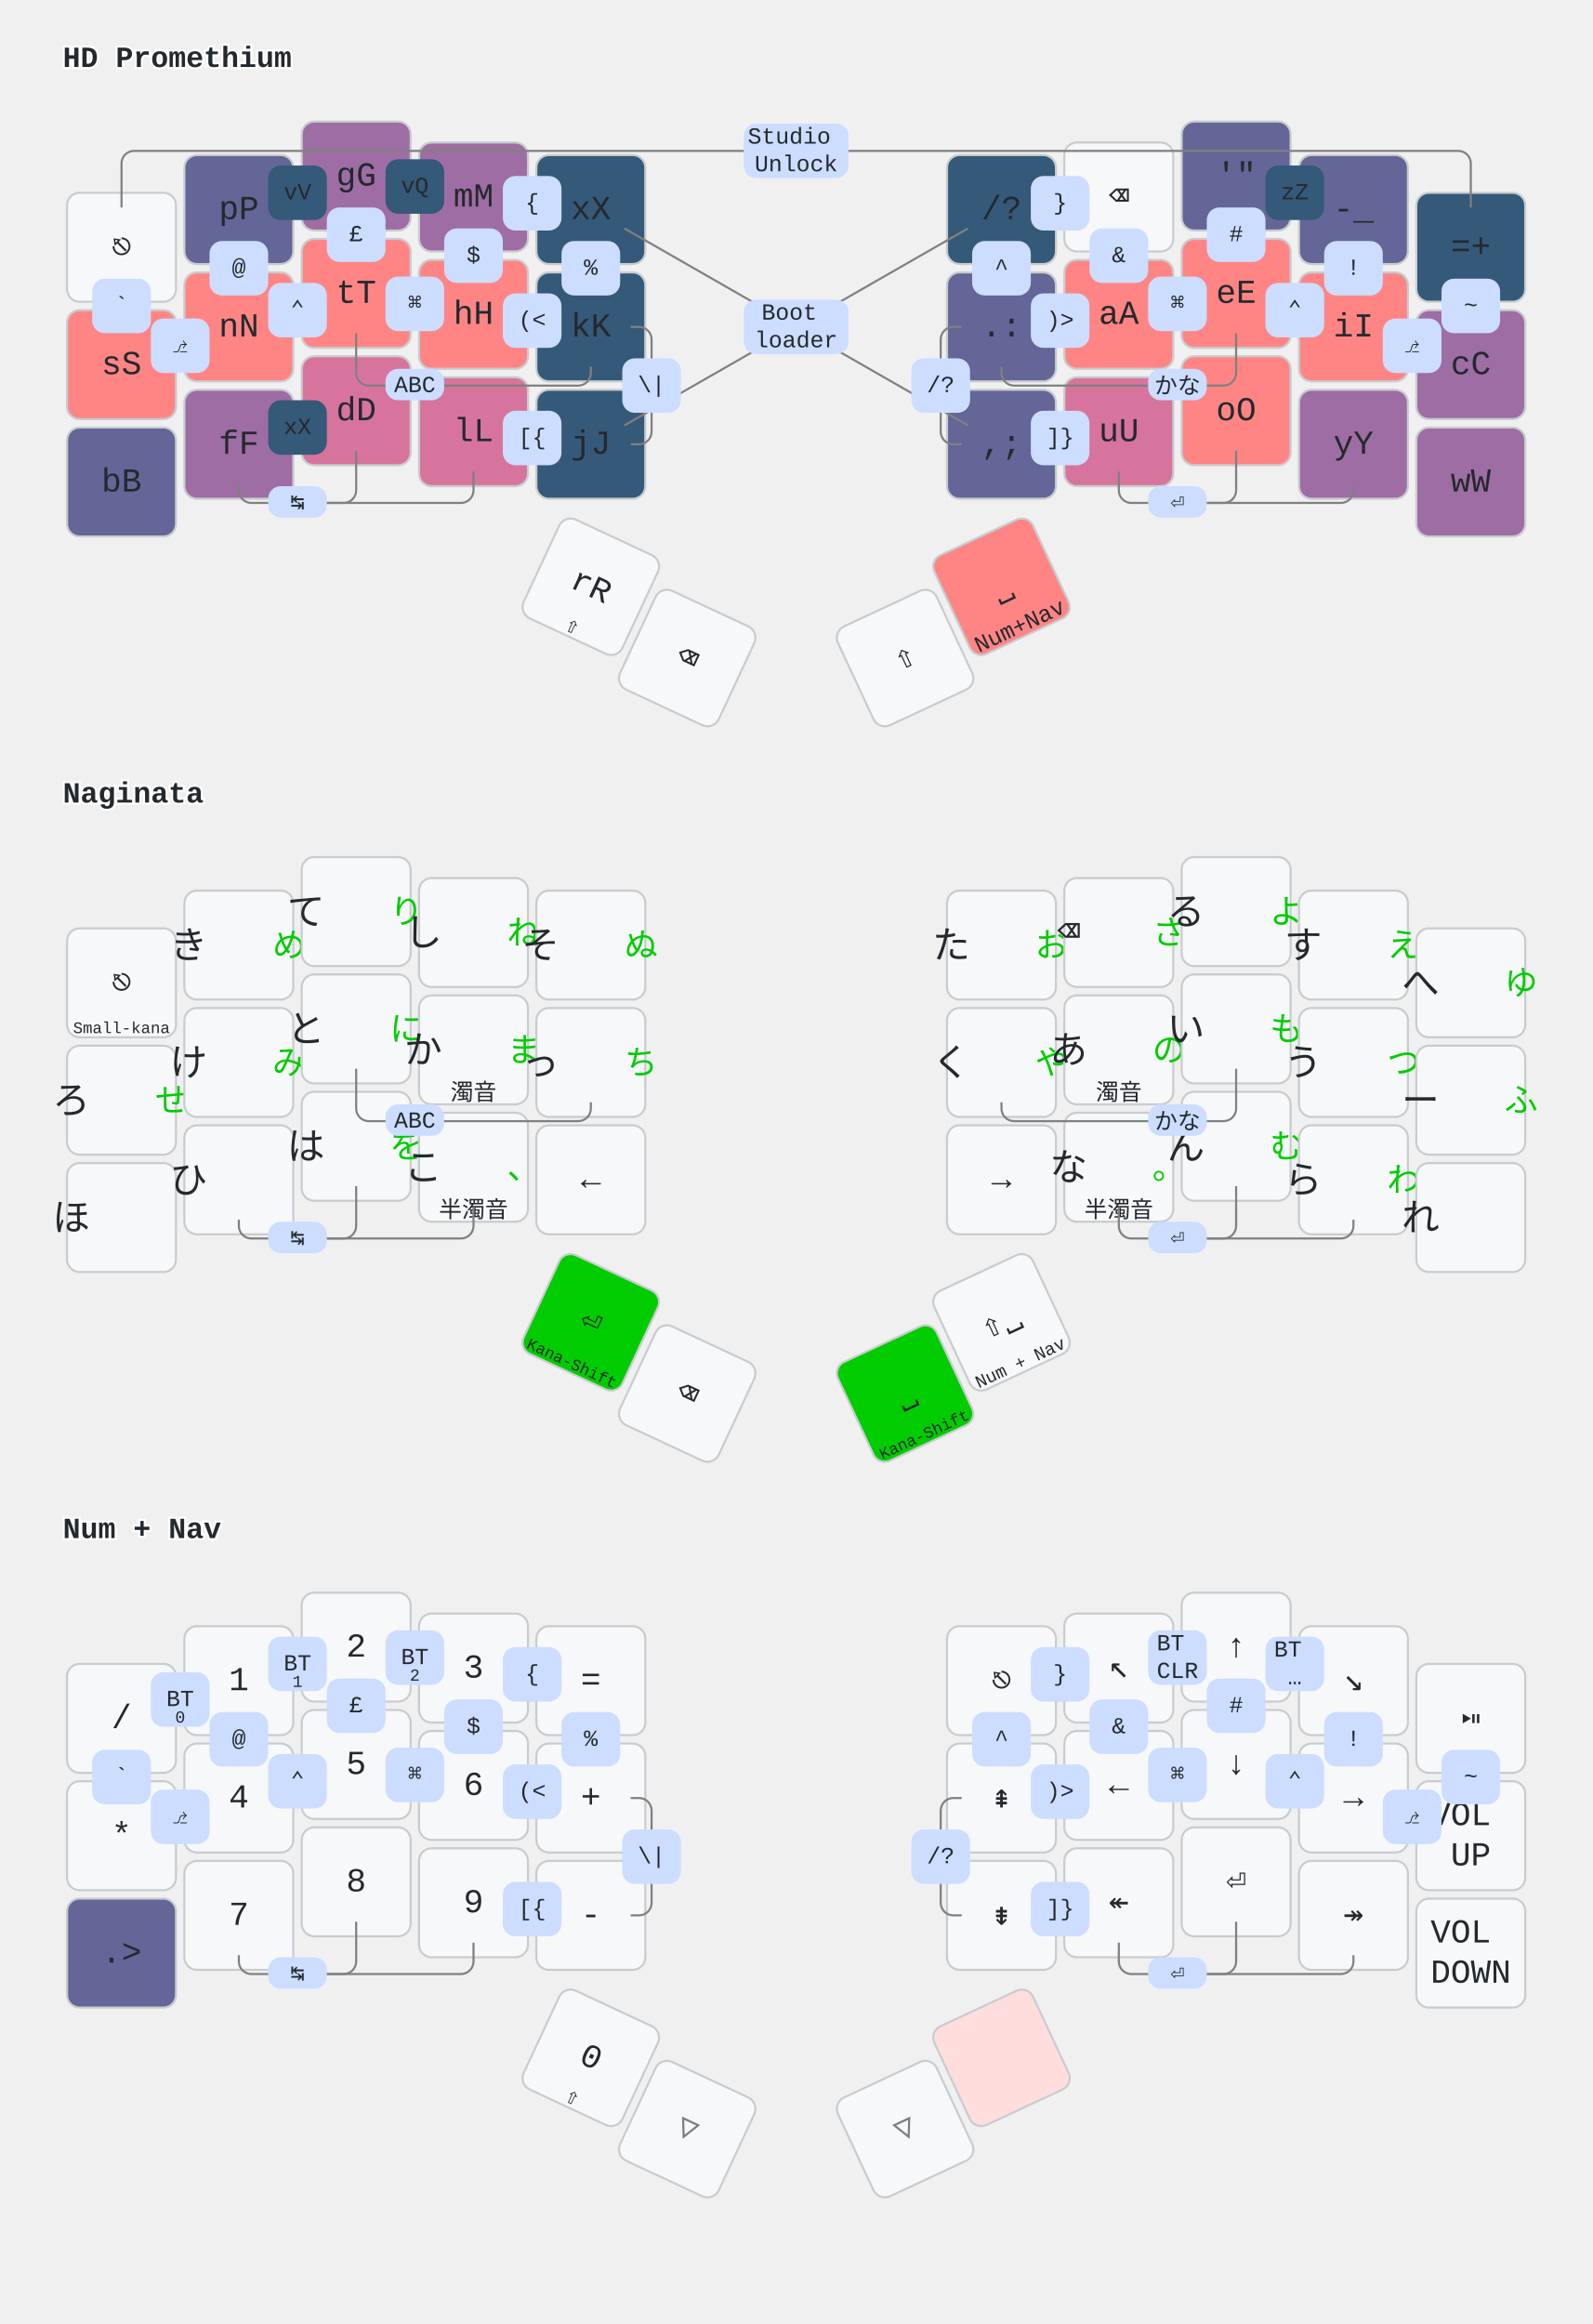
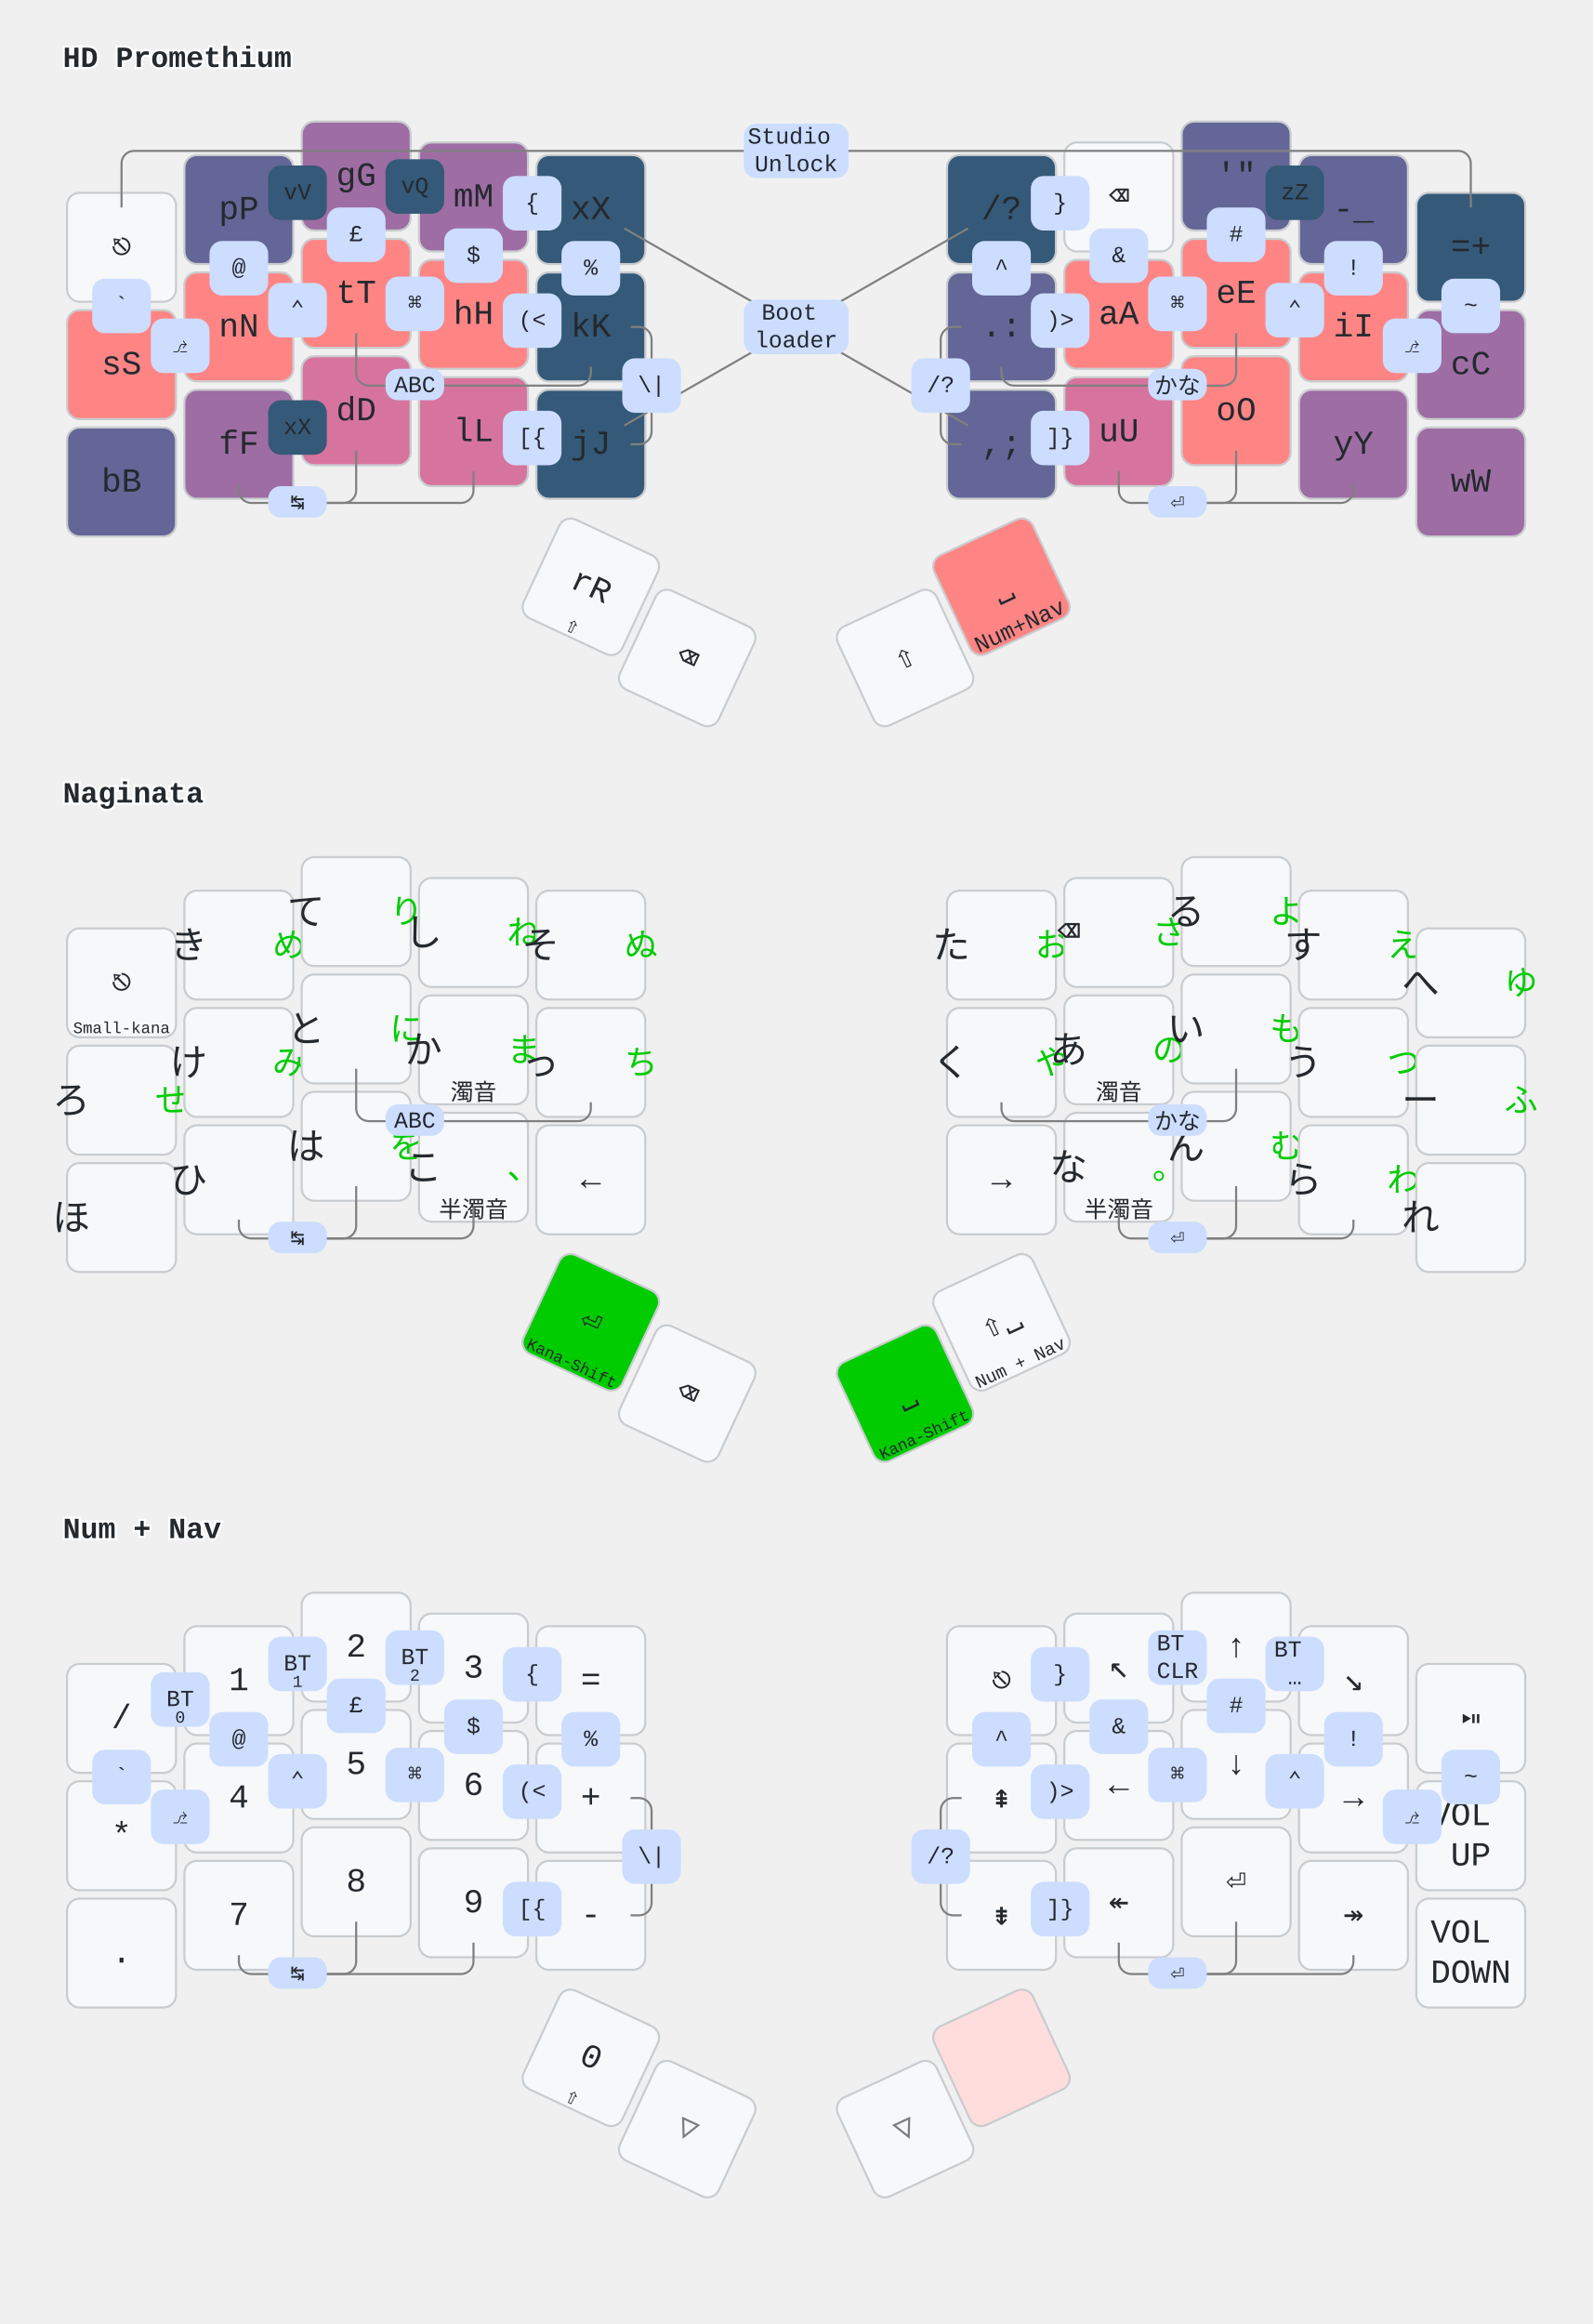
<svg xmlns="http://www.w3.org/2000/svg" width="760" height="1109" viewBox="0 0 760 1109" class="keymap">
  <style>/* inherit to force styles through use tags*/
svg path {
    fill: inherit;
}
/* font and background color specifications */
svg.keymap {
    font-family: SFMono-Regular,Consolas,Liberation Mono,Menlo,monospace;
    font-size: 14px;
    font-kerning: normal;
    text-rendering: optimizeLegibility;
    fill: #24292e;
}

/* default key styling */
rect.key {
    fill: #f6f8fa;
    stroke: #c9cccf;
    stroke-width: 1;
}

/* color accent for combo boxes */
rect.combo {
    fill: #cdf;
}

/* color accent for held keys */
rect.held, rect.combo.held {
    fill: #fdd;
}

/* color accent for ghost (optional) keys */
rect.ghost, rect.combo.ghost {
    stroke-dasharray: 4, 4;
    stroke-width: 2;
}

text {
    text-anchor: middle;
    dominant-baseline: middle;
}

/* styling for layer labels */
text.label {
    font-weight: bold;
    text-anchor: start;
    stroke: white;
    stroke-width: 2;
    paint-order: stroke;
}

text.tap {
    font-size: 16px;
}

/* styling for combo tap, and key hold/shifted label text */
text.combo, text.hold, text.shifted {
    font-size: 11px;
}

text.hold {
    text-anchor: middle;
    dominant-baseline: auto;
}

text.shifted {
    text-anchor: middle;
    dominant-baseline: hanging;
}

/* styling for hold/shifted label text in combo box */
text.combo.hold, text.combo.shifted {
    font-size: 8px;
}

/* lighter symbol for transparent keys */
text.trans {
    fill: #7b7e81;
}

/* styling for combo dendrons */
path.combo {
    stroke-width: 1;
    stroke: gray;
    fill: none;
}

/* Start Tabler Icons Cleanup */
/* cannot use height/width with glyphs */
.icon-tabler &gt; path {
    fill: inherit;
    stroke: inherit;
}
/* hide tabler's default box */
.icon-tabler &gt; path[stroke="none"][fill="none"] {
    visibility: collapse;
}

rect.low {
    fill: #355978;
}
rect.medium-low {
    fill: #636696;
}
rect.medium {
    fill: #9E6DA4;
}
rect.medium-high {
    fill: #D7749D;
}
rect.high {
    fill: #FF8585;
}

/* green styling for Naginata kana-shift */
rect.kshift {
    fill: #00CC00;
}
text.left {
    font-size: 18px;
    translate: 16px 7px;
}
text.right {
    fill: #00CC00;
    font-size: 16px;
    translate: -16px -10px;
}
</style>
  <g transform="translate(30, 0)" class="layer-HD Promethium">
    <text x="0" y="28" class="label" id="HD-Promethium">HD Promethium</text>
    <g transform="translate(0, 56)">
      <g transform="translate(28, 62)" class="key keypos-0">
        <rect rx="6" ry="6" x="-26" y="-26" width="52" height="52" class="key" />
        <text x="0" y="0" class="key tap">⎋</text>
      </g>
      <g transform="translate(84, 44)" class="key medium-low keypos-1">
        <rect rx="6" ry="6" x="-26" y="-26" width="52" height="52" class="key medium-low" />
        <text x="0" y="0" class="key medium-low tap">pP</text>
      </g>
      <g transform="translate(140, 28)" class="key medium keypos-2">
        <rect rx="6" ry="6" x="-26" y="-26" width="52" height="52" class="key medium" />
        <text x="0" y="0" class="key medium tap">gG</text>
      </g>
      <g transform="translate(196, 38)" class="key medium keypos-3">
        <rect rx="6" ry="6" x="-26" y="-26" width="52" height="52" class="key medium" />
        <text x="0" y="0" class="key medium tap">mM</text>
      </g>
      <g transform="translate(252, 44)" class="key low keypos-4">
        <rect rx="6" ry="6" x="-26" y="-26" width="52" height="52" class="key low" />
        <text x="0" y="0" class="key low tap">xX</text>
      </g>
      <g transform="translate(448, 44)" class="key low keypos-5">
        <rect rx="6" ry="6" x="-26" y="-26" width="52" height="52" class="key low" />
        <text x="0" y="0" class="key low tap">/?</text>
      </g>
      <g transform="translate(504, 38)" class="key keypos-6">
        <rect rx="6" ry="6" x="-26" y="-26" width="52" height="52" class="key" />
        <text x="0" y="0" class="key tap">⌫</text>
      </g>
      <g transform="translate(560, 28)" class="key medium-low keypos-7">
        <rect rx="6" ry="6" x="-26" y="-26" width="52" height="52" class="key medium-low" />
        <text x="0" y="0" class="key medium-low tap">'"</text>
      </g>
      <g transform="translate(616, 44)" class="key medium-low keypos-8">
        <rect rx="6" ry="6" x="-26" y="-26" width="52" height="52" class="key medium-low" />
        <text x="0" y="0" class="key medium-low tap">-_</text>
      </g>
      <g transform="translate(672, 62)" class="key low keypos-9">
        <rect rx="6" ry="6" x="-26" y="-26" width="52" height="52" class="key low" />
        <text x="0" y="0" class="key low tap">=+</text>
      </g>
      <g transform="translate(28, 118)" class="key high keypos-10">
        <rect rx="6" ry="6" x="-26" y="-26" width="52" height="52" class="key high" />
        <text x="0" y="0" class="key high tap">sS</text>
      </g>
      <g transform="translate(84, 100)" class="key high keypos-11">
        <rect rx="6" ry="6" x="-26" y="-26" width="52" height="52" class="key high" />
        <text x="0" y="0" class="key high tap">nN</text>
      </g>
      <g transform="translate(140, 84)" class="key high keypos-12">
        <rect rx="6" ry="6" x="-26" y="-26" width="52" height="52" class="key high" />
        <text x="0" y="0" class="key high tap">tT</text>
      </g>
      <g transform="translate(196, 94)" class="key high keypos-13">
        <rect rx="6" ry="6" x="-26" y="-26" width="52" height="52" class="key high" />
        <text x="0" y="0" class="key high tap">hH</text>
      </g>
      <g transform="translate(252, 100)" class="key low keypos-14">
        <rect rx="6" ry="6" x="-26" y="-26" width="52" height="52" class="key low" />
        <text x="0" y="0" class="key low tap">kK</text>
      </g>
      <g transform="translate(448, 100)" class="key medium-low keypos-15">
        <rect rx="6" ry="6" x="-26" y="-26" width="52" height="52" class="key medium-low" />
        <text x="0" y="0" class="key medium-low tap">.:</text>
      </g>
      <g transform="translate(504, 94)" class="key high keypos-16">
        <rect rx="6" ry="6" x="-26" y="-26" width="52" height="52" class="key high" />
        <text x="0" y="0" class="key high tap">aA</text>
      </g>
      <g transform="translate(560, 84)" class="key high keypos-17">
        <rect rx="6" ry="6" x="-26" y="-26" width="52" height="52" class="key high" />
        <text x="0" y="0" class="key high tap">eE</text>
      </g>
      <g transform="translate(616, 100)" class="key high keypos-18">
        <rect rx="6" ry="6" x="-26" y="-26" width="52" height="52" class="key high" />
        <text x="0" y="0" class="key high tap">iI</text>
      </g>
      <g transform="translate(672, 118)" class="key medium keypos-19">
        <rect rx="6" ry="6" x="-26" y="-26" width="52" height="52" class="key medium" />
        <text x="0" y="0" class="key medium tap">cC</text>
      </g>
      <g transform="translate(28, 174)" class="key medium-low keypos-20">
        <rect rx="6" ry="6" x="-26" y="-26" width="52" height="52" class="key medium-low" />
        <text x="0" y="0" class="key medium-low tap">bB</text>
      </g>
      <g transform="translate(84, 156)" class="key medium keypos-21">
        <rect rx="6" ry="6" x="-26" y="-26" width="52" height="52" class="key medium" />
        <text x="0" y="0" class="key medium tap">fF</text>
      </g>
      <g transform="translate(140, 140)" class="key medium-high keypos-22">
        <rect rx="6" ry="6" x="-26" y="-26" width="52" height="52" class="key medium-high" />
        <text x="0" y="0" class="key medium-high tap">dD</text>
      </g>
      <g transform="translate(196, 150)" class="key medium-high keypos-23">
        <rect rx="6" ry="6" x="-26" y="-26" width="52" height="52" class="key medium-high" />
        <text x="0" y="0" class="key medium-high tap">lL</text>
      </g>
      <g transform="translate(252, 156)" class="key low keypos-24">
        <rect rx="6" ry="6" x="-26" y="-26" width="52" height="52" class="key low" />
        <text x="0" y="0" class="key low tap">jJ</text>
      </g>
      <g transform="translate(448, 156)" class="key medium-low keypos-25">
        <rect rx="6" ry="6" x="-26" y="-26" width="52" height="52" class="key medium-low" />
        <text x="0" y="0" class="key medium-low tap">,;</text>
      </g>
      <g transform="translate(504, 150)" class="key medium-high keypos-26">
        <rect rx="6" ry="6" x="-26" y="-26" width="52" height="52" class="key medium-high" />
        <text x="0" y="0" class="key medium-high tap">uU</text>
      </g>
      <g transform="translate(560, 140)" class="key high keypos-27">
        <rect rx="6" ry="6" x="-26" y="-26" width="52" height="52" class="key high" />
        <text x="0" y="0" class="key high tap">oO</text>
      </g>
      <g transform="translate(616, 156)" class="key medium keypos-28">
        <rect rx="6" ry="6" x="-26" y="-26" width="52" height="52" class="key medium" />
        <text x="0" y="0" class="key medium tap">yY</text>
      </g>
      <g transform="translate(672, 174)" class="key medium keypos-29">
        <rect rx="6" ry="6" x="-26" y="-26" width="52" height="52" class="key medium" />
        <text x="0" y="0" class="key medium tap">wW</text>
      </g>
      <g transform="translate(252, 224) rotate(25.0)" class="key keypos-30">
        <rect rx="6" ry="6" x="-26" y="-26" width="52" height="52" class="key" />
        <text x="0" y="0" class="key tap">rR</text>
        <text x="0" y="24" class="key hold">⇧</text>
      </g>
      <g transform="translate(298, 258) rotate(25.0)" class="key keypos-31">
        <rect rx="6" ry="6" x="-26" y="-26" width="52" height="52" class="key" />
        <text x="0" y="0" class="key tap">⌫</text>
      </g>
      <g transform="translate(402, 258) rotate(-25.0)" class="key keypos-32">
        <rect rx="6" ry="6" x="-26" y="-26" width="52" height="52" class="key" />
        <text x="0" y="0" class="key tap">⇧</text>
      </g>
      <g transform="translate(448, 224) rotate(-25.0)" class="key high keypos-33">
        <rect rx="6" ry="6" x="-26" y="-26" width="52" height="52" class="key high" />
        <text x="0" y="0" class="key high tap">⎵</text>
        <text x="0" y="24" class="key high hold">Num+Nav</text>
      </g>
      <g class="combo combopos-0">
        <path d="M350,16 h-316 a6.0,6.0 0 0 0 -6.0,6.0 v21" class="combo" />
        <path d="M350,16 h316 a6.0,6.0 0 0 1 6.0,6.0 v21" class="combo" />
        <rect rx="6" ry="6" x="325" y="3" width="50" height="26" class="combo" />
        <text x="350" y="16" class="combo tap">
          <tspan x="350" dy="-0.6em">Studio</tspan>
          <tspan x="350" dy="1.2em">Unlock</tspan>
        </text>
      </g>
      <g class="combo combopos-1">
        <path d="M350,100 l-82,-47" class="combo" />
        <path d="M350,100 l82,-47" class="combo" />
        <path d="M350,100 l-82,47" class="combo" />
        <path d="M350,100 l82,47" class="combo" />
        <rect rx="6" ry="6" x="325" y="87" width="50" height="26" class="combo" />
        <text x="350" y="100" class="combo tap">
          <tspan x="350" dy="-0.6em">Boot</tspan>
          <tspan x="350" dy="1.2em">loader</tspan>
        </text>
      </g>
      <g class="combo combopos-2">
        <path d="M532,128 h-78 a6.0,6.0 0 0 1 -6.0,-6.0 v-3" class="combo" />
        <path d="M532,128 h22 a6.0,6.0 0 0 0 6.0,-6.0 v-19" class="combo" />
        <rect rx="6" ry="6" x="518" y="120" width="28" height="15" class="combo" />
        <text x="532" y="128" class="combo tap">かな</text>
      </g>
      <g class="combo combopos-3">
        <path d="M168,128 h78 a6.0,6.0 0 0 0 6.0,-6.0 v-3" class="combo" />
        <path d="M168,128 h-22 a6.0,6.0 0 0 1 -6.0,-6.0 v-19" class="combo" />
        <rect rx="6" ry="6" x="154" y="120" width="28" height="15" class="combo" />
        <text x="168" y="128" class="combo tap">ABC</text>
      </g>
      <g class="combo combopos-4">
        <path d="M112,184 h78 a6.0,6.0 0 0 0 6.0,-6.0 v-9" class="combo" />
        <path d="M112,184 h22 a6.0,6.0 0 0 0 6.0,-6.0 v-19" class="combo" />
        <path d="M112,184 h-22 a6.0,6.0 0 0 1 -6.0,-6.0 v-3" class="combo" />
        <rect rx="6" ry="6" x="98" y="176" width="28" height="15" class="combo" />
        <text x="112" y="184" class="combo tap">↹</text>
      </g>
      <g class="combo combopos-5">
        <path d="M532,184 h-22 a6.0,6.0 0 0 1 -6.0,-6.0 v-9" class="combo" />
        <path d="M532,184 h22 a6.0,6.0 0 0 0 6.0,-6.0 v-19" class="combo" />
        <path d="M532,184 h78 a6.0,6.0 0 0 0 6.0,-6.0 v-3" class="combo" />
        <rect rx="6" ry="6" x="518" y="176" width="28" height="15" class="combo" />
        <text x="532" y="184" class="combo tap">⏎</text>
      </g>
      <g class="combo combopos-6">
        <rect rx="6" ry="6" x="42" y="96" width="28" height="26" class="combo" />
        <text x="56" y="109" class="combo tap">⎇</text>
      </g>
      <g class="combo combopos-7">
        <rect rx="6" ry="6" x="98" y="79" width="28" height="26" class="combo" />
        <text x="112" y="92" class="combo tap">⌃</text>
      </g>
      <g class="combo combopos-8">
        <rect rx="6" ry="6" x="154" y="76" width="28" height="26" class="combo" />
        <text x="168" y="89" class="combo tap">⌘</text>
      </g>
      <g class="combo combopos-9">
        <rect rx="6" ry="6" x="630" y="96" width="28" height="26" class="combo" />
        <text x="644" y="109" class="combo tap">⎇</text>
      </g>
      <g class="combo combopos-10">
        <rect rx="6" ry="6" x="574" y="79" width="28" height="26" class="combo" />
        <text x="588" y="92" class="combo tap">⌃</text>
      </g>
      <g class="combo combopos-11">
        <rect rx="6" ry="6" x="518" y="76" width="28" height="26" class="combo" />
        <text x="532" y="89" class="combo tap">⌘</text>
      </g>
      <g class="combo low combopos-12">
        <rect rx="6" ry="6" x="154" y="20" width="28" height="26" class="combo low" />
        <text x="168" y="33" class="combo low tap">vQ</text>
      </g>
      <g class="combo low combopos-13">
        <rect rx="6" ry="6" x="574" y="23" width="28" height="26" class="combo low" />
        <text x="588" y="36" class="combo low tap">zZ</text>
      </g>
      <g class="combo low combopos-14">
        <rect rx="6" ry="6" x="98" y="23" width="28" height="26" class="combo low" />
        <text x="112" y="36" class="combo low tap">vV</text>
      </g>
      <g class="combo low combopos-15">
        <rect rx="6" ry="6" x="98" y="135" width="28" height="26" class="combo low" />
        <text x="112" y="148" class="combo low tap">xX</text>
      </g>
      <g class="combo combopos-16">
        <rect rx="6" ry="6" x="14" y="77" width="28" height="26" class="combo" />
        <text x="28" y="90" class="combo tap">`</text>
      </g>
      <g class="combo combopos-17">
        <rect rx="6" ry="6" x="70" y="59" width="28" height="26" class="combo" />
        <text x="84" y="72" class="combo tap">@</text>
      </g>
      <g class="combo combopos-18">
        <rect rx="6" ry="6" x="126" y="43" width="28" height="26" class="combo" />
        <text x="140" y="56" class="combo tap">£</text>
      </g>
      <g class="combo combopos-19">
        <rect rx="6" ry="6" x="182" y="53" width="28" height="26" class="combo" />
        <text x="196" y="66" class="combo tap">$</text>
      </g>
      <g class="combo combopos-20">
        <rect rx="6" ry="6" x="238" y="59" width="28" height="26" class="combo" />
        <text x="252" y="72" class="combo tap">%</text>
      </g>
      <g class="combo combopos-21">
        <path d="M281,128 v-22 a6.0,6.0 0 0 0 -6.0,-6.0 h-4" class="combo" />
        <path d="M281,128 v22 a6.0,6.0 0 0 1 -6.0,6.0 h-4" class="combo" />
        <rect rx="6" ry="6" x="267" y="115" width="28" height="26" class="combo" />
        <text x="281" y="128" class="combo tap">\|</text>
      </g>
      <g class="combo combopos-22">
        <path d="M419,128 v-22 a6.0,6.0 0 0 1 6.0,-6.0 h4" class="combo" />
        <path d="M419,128 v22 a6.0,6.0 0 0 0 6.0,6.0 h4" class="combo" />
        <rect rx="6" ry="6" x="405" y="115" width="28" height="26" class="combo" />
        <text x="419" y="128" class="combo tap">/?</text>
      </g>
      <g class="combo combopos-23">
        <rect rx="6" ry="6" x="434" y="59" width="28" height="26" class="combo" />
        <text x="448" y="72" class="combo tap">^</text>
      </g>
      <g class="combo combopos-24">
        <rect rx="6" ry="6" x="490" y="53" width="28" height="26" class="combo" />
        <text x="504" y="66" class="combo tap">&amp;</text>
      </g>
      <g class="combo combopos-25">
        <rect rx="6" ry="6" x="546" y="43" width="28" height="26" class="combo" />
        <text x="560" y="56" class="combo tap">#</text>
      </g>
      <g class="combo combopos-26">
        <rect rx="6" ry="6" x="602" y="59" width="28" height="26" class="combo" />
        <text x="616" y="72" class="combo tap">!</text>
      </g>
      <g class="combo combopos-27">
        <rect rx="6" ry="6" x="658" y="77" width="28" height="26" class="combo" />
        <text x="672" y="90" class="combo tap">~</text>
      </g>
      <g class="combo combopos-28">
        <rect rx="6" ry="6" x="210" y="28" width="28" height="26" class="combo" />
        <text x="224" y="41" class="combo tap">{</text>
      </g>
      <g class="combo combopos-29">
        <rect rx="6" ry="6" x="462" y="28" width="28" height="26" class="combo" />
        <text x="476" y="41" class="combo tap">}</text>
      </g>
      <g class="combo combopos-30">
        <rect rx="6" ry="6" x="210" y="84" width="28" height="26" class="combo" />
        <text x="224" y="97" class="combo tap">(&lt;</text>
      </g>
      <g class="combo combopos-31">
        <rect rx="6" ry="6" x="462" y="84" width="28" height="26" class="combo" />
        <text x="476" y="97" class="combo tap">)&gt;</text>
      </g>
      <g class="combo combopos-32">
        <rect rx="6" ry="6" x="210" y="140" width="28" height="26" class="combo" />
        <text x="224" y="153" class="combo tap">[{</text>
      </g>
      <g class="combo combopos-33">
        <rect rx="6" ry="6" x="462" y="140" width="28" height="26" class="combo" />
        <text x="476" y="153" class="combo tap">]}</text>
      </g>
    </g>
  </g>
  <g transform="translate(30, 351)" class="layer-Naginata">
    <text x="0" y="28" class="label" id="Naginata">Naginata</text>
    <g transform="translate(0, 56)">
      <g transform="translate(28, 62)" class="key keypos-0">
        <rect rx="6" ry="6" x="-26" y="-26" width="52" height="52" class="key" />
        <text x="0" y="0" class="key tap">⎋</text>
        <text x="0" y="24" class="key hold">
          <tspan style="font-size: 70%">Small-kana</tspan>
        </text>
      </g>
      <g transform="translate(84, 44)" class="key keypos-1">
        <rect rx="6" ry="6" x="-26" y="-26" width="52" height="52" class="key" />
        <text x="-24" y="0" class="key left">き</text>
        <text x="24" y="0" class="key right">め</text>
      </g>
      <g transform="translate(140, 28)" class="key keypos-2">
        <rect rx="6" ry="6" x="-26" y="-26" width="52" height="52" class="key" />
        <text x="-24" y="0" class="key left">て</text>
        <text x="24" y="0" class="key right">り</text>
      </g>
      <g transform="translate(196, 38)" class="key keypos-3">
        <rect rx="6" ry="6" x="-26" y="-26" width="52" height="52" class="key" />
        <text x="-24" y="0" class="key left">し</text>
        <text x="24" y="0" class="key right">ね</text>
      </g>
      <g transform="translate(252, 44)" class="key keypos-4">
        <rect rx="6" ry="6" x="-26" y="-26" width="52" height="52" class="key" />
        <text x="-24" y="0" class="key left">そ</text>
        <text x="24" y="0" class="key right">ぬ</text>
      </g>
      <g transform="translate(448, 44)" class="key keypos-5">
        <rect rx="6" ry="6" x="-26" y="-26" width="52" height="52" class="key" />
        <text x="-24" y="0" class="key left">た</text>
        <text x="24" y="0" class="key right">お</text>
      </g>
      <g transform="translate(504, 38)" class="key keypos-6">
        <rect rx="6" ry="6" x="-26" y="-26" width="52" height="52" class="key" />
        <text x="-24" y="0" class="key left">⌫</text>
        <text x="24" y="0" class="key right">さ</text>
      </g>
      <g transform="translate(560, 28)" class="key keypos-7">
        <rect rx="6" ry="6" x="-26" y="-26" width="52" height="52" class="key" />
        <text x="-24" y="0" class="key left">る</text>
        <text x="24" y="0" class="key right">よ</text>
      </g>
      <g transform="translate(616, 44)" class="key keypos-8">
        <rect rx="6" ry="6" x="-26" y="-26" width="52" height="52" class="key" />
        <text x="-24" y="0" class="key left">す</text>
        <text x="24" y="0" class="key right">え</text>
      </g>
      <g transform="translate(672, 62)" class="key keypos-9">
        <rect rx="6" ry="6" x="-26" y="-26" width="52" height="52" class="key" />
        <text x="-24" y="0" class="key left">へ</text>
        <text x="24" y="0" class="key right">ゆ</text>
      </g>
      <g transform="translate(28, 118)" class="key keypos-10">
        <rect rx="6" ry="6" x="-26" y="-26" width="52" height="52" class="key" />
        <text x="-24" y="0" class="key left">ろ</text>
        <text x="24" y="0" class="key right">せ</text>
      </g>
      <g transform="translate(84, 100)" class="key keypos-11">
        <rect rx="6" ry="6" x="-26" y="-26" width="52" height="52" class="key" />
        <text x="-24" y="0" class="key left">け</text>
        <text x="24" y="0" class="key right">み</text>
      </g>
      <g transform="translate(140, 84)" class="key keypos-12">
        <rect rx="6" ry="6" x="-26" y="-26" width="52" height="52" class="key" />
        <text x="-24" y="0" class="key left">と</text>
        <text x="24" y="0" class="key right">に</text>
      </g>
      <g transform="translate(196, 94)" class="key keypos-13">
        <rect rx="6" ry="6" x="-26" y="-26" width="52" height="52" class="key" />
        <text x="0" y="24" class="key hold">濁音</text>
        <text x="-24" y="0" class="key left">か</text>
        <text x="24" y="0" class="key right">ま</text>
      </g>
      <g transform="translate(252, 100)" class="key keypos-14">
        <rect rx="6" ry="6" x="-26" y="-26" width="52" height="52" class="key" />
        <text x="-24" y="0" class="key left">っ</text>
        <text x="24" y="0" class="key right">ち</text>
      </g>
      <g transform="translate(448, 100)" class="key keypos-15">
        <rect rx="6" ry="6" x="-26" y="-26" width="52" height="52" class="key" />
        <text x="-24" y="0" class="key left">く</text>
        <text x="24" y="0" class="key right">や</text>
      </g>
      <g transform="translate(504, 94)" class="key keypos-16">
        <rect rx="6" ry="6" x="-26" y="-26" width="52" height="52" class="key" />
        <text x="0" y="24" class="key hold">濁音</text>
        <text x="-24" y="0" class="key left">あ</text>
        <text x="24" y="0" class="key right">の</text>
      </g>
      <g transform="translate(560, 84)" class="key keypos-17">
        <rect rx="6" ry="6" x="-26" y="-26" width="52" height="52" class="key" />
        <text x="-24" y="0" class="key left">い</text>
        <text x="24" y="0" class="key right">も</text>
      </g>
      <g transform="translate(616, 100)" class="key keypos-18">
        <rect rx="6" ry="6" x="-26" y="-26" width="52" height="52" class="key" />
        <text x="-24" y="0" class="key left">う</text>
        <text x="24" y="0" class="key right">つ</text>
      </g>
      <g transform="translate(672, 118)" class="key keypos-19">
        <rect rx="6" ry="6" x="-26" y="-26" width="52" height="52" class="key" />
        <text x="-24" y="0" class="key left">ー</text>
        <text x="24" y="0" class="key right">ふ</text>
      </g>
      <g transform="translate(28, 174)" class="key keypos-20">
        <rect rx="6" ry="6" x="-26" y="-26" width="52" height="52" class="key" />
        <text x="-24" y="0" class="key left">ほ</text>
      </g>
      <g transform="translate(84, 156)" class="key keypos-21">
        <rect rx="6" ry="6" x="-26" y="-26" width="52" height="52" class="key" />
        <text x="-24" y="0" class="key left">ひ</text>
      </g>
      <g transform="translate(140, 140)" class="key keypos-22">
        <rect rx="6" ry="6" x="-26" y="-26" width="52" height="52" class="key" />
        <text x="-24" y="0" class="key left">は</text>
        <text x="24" y="0" class="key right">を</text>
      </g>
      <g transform="translate(196, 150)" class="key keypos-23">
        <rect rx="6" ry="6" x="-26" y="-26" width="52" height="52" class="key" />
        <text x="0" y="24" class="key hold">半濁音</text>
        <text x="-24" y="0" class="key left">こ</text>
        <text x="24" y="0" class="key right">、</text>
      </g>
      <g transform="translate(252, 156)" class="key keypos-24">
        <rect rx="6" ry="6" x="-26" y="-26" width="52" height="52" class="key" />
        <text x="0" y="0" class="key tap">←</text>
      </g>
      <g transform="translate(448, 156)" class="key keypos-25">
        <rect rx="6" ry="6" x="-26" y="-26" width="52" height="52" class="key" />
        <text x="0" y="0" class="key tap">→</text>
      </g>
      <g transform="translate(504, 150)" class="key keypos-26">
        <rect rx="6" ry="6" x="-26" y="-26" width="52" height="52" class="key" />
        <text x="0" y="24" class="key hold">半濁音</text>
        <text x="-24" y="0" class="key left">な</text>
        <text x="24" y="0" class="key right">。</text>
      </g>
      <g transform="translate(560, 140)" class="key keypos-27">
        <rect rx="6" ry="6" x="-26" y="-26" width="52" height="52" class="key" />
        <text x="-24" y="0" class="key left">ん</text>
        <text x="24" y="0" class="key right">む</text>
      </g>
      <g transform="translate(616, 156)" class="key keypos-28">
        <rect rx="6" ry="6" x="-26" y="-26" width="52" height="52" class="key" />
        <text x="-24" y="0" class="key left">ら</text>
        <text x="24" y="0" class="key right">わ</text>
      </g>
      <g transform="translate(672, 174)" class="key keypos-29">
        <rect rx="6" ry="6" x="-26" y="-26" width="52" height="52" class="key" />
        <text x="-24" y="0" class="key left">れ</text>
      </g>
      <g transform="translate(252, 224) rotate(25.0)" class="key kshift keypos-30">
        <rect rx="6" ry="6" x="-26" y="-26" width="52" height="52" class="key kshift" />
        <text x="0" y="0" class="key kshift tap">⏎</text>
        <text x="0" y="24" class="key kshift hold">
          <tspan style="font-size: 70%">Kana-Shift</tspan>
        </text>
      </g>
      <g transform="translate(298, 258) rotate(25.0)" class="key keypos-31">
        <rect rx="6" ry="6" x="-26" y="-26" width="52" height="52" class="key" />
        <text x="0" y="0" class="key tap">⌫</text>
      </g>
      <g transform="translate(402, 258) rotate(-25.0)" class="key kshift keypos-32">
        <rect rx="6" ry="6" x="-26" y="-26" width="52" height="52" class="key kshift" />
        <text x="0" y="0" class="key kshift tap">⎵</text>
        <text x="0" y="24" class="key kshift hold">
          <tspan style="font-size: 70%">Kana-Shift</tspan>
        </text>
      </g>
      <g transform="translate(448, 224) rotate(-25.0)" class="key keypos-33">
        <rect rx="6" ry="6" x="-26" y="-26" width="52" height="52" class="key" />
        <text x="0" y="0" class="key tap">⇧⎵</text>
        <a href="#Num--Nav">
          <text x="0" y="24" class="key hold layer-activator">
            <tspan style="font-size: 78%">Num + Nav</tspan>
          </text>
        </a>
      </g>
      <g class="combo combopos-0">
        <path d="M532,128 h-78 a6.0,6.0 0 0 1 -6.0,-6.0 v-3" class="combo" />
        <path d="M532,128 h22 a6.0,6.0 0 0 0 6.0,-6.0 v-19" class="combo" />
        <rect rx="6" ry="6" x="518" y="120" width="28" height="15" class="combo" />
        <text x="532" y="128" class="combo tap">かな</text>
      </g>
      <g class="combo combopos-1">
        <path d="M168,128 h78 a6.0,6.0 0 0 0 6.0,-6.0 v-3" class="combo" />
        <path d="M168,128 h-22 a6.0,6.0 0 0 1 -6.0,-6.0 v-19" class="combo" />
        <rect rx="6" ry="6" x="154" y="120" width="28" height="15" class="combo" />
        <text x="168" y="128" class="combo tap">ABC</text>
      </g>
      <g class="combo combopos-2">
        <path d="M112,184 h78 a6.0,6.0 0 0 0 6.0,-6.0 v-9" class="combo" />
        <path d="M112,184 h22 a6.0,6.0 0 0 0 6.0,-6.0 v-19" class="combo" />
        <path d="M112,184 h-22 a6.0,6.0 0 0 1 -6.0,-6.0 v-3" class="combo" />
        <rect rx="6" ry="6" x="98" y="176" width="28" height="15" class="combo" />
        <text x="112" y="184" class="combo tap">↹</text>
      </g>
      <g class="combo combopos-3">
        <path d="M532,184 h-22 a6.0,6.0 0 0 1 -6.0,-6.0 v-9" class="combo" />
        <path d="M532,184 h22 a6.0,6.0 0 0 0 6.0,-6.0 v-19" class="combo" />
        <path d="M532,184 h78 a6.0,6.0 0 0 0 6.0,-6.0 v-3" class="combo" />
        <rect rx="6" ry="6" x="518" y="176" width="28" height="15" class="combo" />
        <text x="532" y="184" class="combo tap">⏎</text>
      </g>
    </g>
  </g>
  <g transform="translate(30, 702)" class="layer-Num + Nav">
    <text x="0" y="28" class="label" id="Num--Nav">Num + Nav</text>
    <g transform="translate(0, 56)">
      <g transform="translate(28, 62)" class="key keypos-0">
        <rect rx="6" ry="6" x="-26" y="-26" width="52" height="52" class="key" />
        <text x="0" y="0" class="key tap">/</text>
      </g>
      <g transform="translate(84, 44)" class="key keypos-1">
        <rect rx="6" ry="6" x="-26" y="-26" width="52" height="52" class="key" />
        <text x="0" y="0" class="key tap">1</text>
      </g>
      <g transform="translate(140, 28)" class="key keypos-2">
        <rect rx="6" ry="6" x="-26" y="-26" width="52" height="52" class="key" />
        <text x="0" y="0" class="key tap">2</text>
      </g>
      <g transform="translate(196, 38)" class="key keypos-3">
        <rect rx="6" ry="6" x="-26" y="-26" width="52" height="52" class="key" />
        <text x="0" y="0" class="key tap">3</text>
      </g>
      <g transform="translate(252, 44)" class="key keypos-4">
        <rect rx="6" ry="6" x="-26" y="-26" width="52" height="52" class="key" />
        <text x="0" y="0" class="key tap">=</text>
      </g>
      <g transform="translate(448, 44)" class="key keypos-5">
        <rect rx="6" ry="6" x="-26" y="-26" width="52" height="52" class="key" />
        <text x="0" y="0" class="key tap">⎋</text>
      </g>
      <g transform="translate(504, 38)" class="key keypos-6">
        <rect rx="6" ry="6" x="-26" y="-26" width="52" height="52" class="key" />
        <text x="0" y="0" class="key tap">↖</text>
      </g>
      <g transform="translate(560, 28)" class="key keypos-7">
        <rect rx="6" ry="6" x="-26" y="-26" width="52" height="52" class="key" />
        <text x="0" y="0" class="key tap">↑</text>
      </g>
      <g transform="translate(616, 44)" class="key keypos-8">
        <rect rx="6" ry="6" x="-26" y="-26" width="52" height="52" class="key" />
        <text x="0" y="0" class="key tap">↘</text>
      </g>
      <g transform="translate(672, 62)" class="key keypos-9">
        <rect rx="6" ry="6" x="-26" y="-26" width="52" height="52" class="key" />
        <text x="0" y="0" class="key tap">⏯</text>
      </g>
      <g transform="translate(28, 118)" class="key keypos-10">
        <rect rx="6" ry="6" x="-26" y="-26" width="52" height="52" class="key" />
        <text x="0" y="0" class="key tap">*</text>
      </g>
      <g transform="translate(84, 100)" class="key keypos-11">
        <rect rx="6" ry="6" x="-26" y="-26" width="52" height="52" class="key" />
        <text x="0" y="0" class="key tap">4</text>
      </g>
      <g transform="translate(140, 84)" class="key keypos-12">
        <rect rx="6" ry="6" x="-26" y="-26" width="52" height="52" class="key" />
        <text x="0" y="0" class="key tap">5</text>
      </g>
      <g transform="translate(196, 94)" class="key keypos-13">
        <rect rx="6" ry="6" x="-26" y="-26" width="52" height="52" class="key" />
        <text x="0" y="0" class="key tap">6</text>
      </g>
      <g transform="translate(252, 100)" class="key keypos-14">
        <rect rx="6" ry="6" x="-26" y="-26" width="52" height="52" class="key" />
        <text x="0" y="0" class="key tap">+</text>
      </g>
      <g transform="translate(448, 100)" class="key keypos-15">
        <rect rx="6" ry="6" x="-26" y="-26" width="52" height="52" class="key" />
        <text x="0" y="0" class="key tap">⇞</text>
      </g>
      <g transform="translate(504, 94)" class="key keypos-16">
        <rect rx="6" ry="6" x="-26" y="-26" width="52" height="52" class="key" />
        <text x="0" y="0" class="key tap">←</text>
      </g>
      <g transform="translate(560, 84)" class="key keypos-17">
        <rect rx="6" ry="6" x="-26" y="-26" width="52" height="52" class="key" />
        <text x="0" y="0" class="key tap">↓</text>
      </g>
      <g transform="translate(616, 100)" class="key keypos-18">
        <rect rx="6" ry="6" x="-26" y="-26" width="52" height="52" class="key" />
        <text x="0" y="0" class="key tap">→</text>
      </g>
      <g transform="translate(672, 118)" class="key keypos-19">
        <rect rx="6" ry="6" x="-26" y="-26" width="52" height="52" class="key" />
        <text x="0" y="0" class="key tap">
          <tspan x="0" dy="-0.6em">VOL</tspan>
          <tspan x="0" dy="1.2em">UP</tspan>
        </text>
      </g>
-       <g transform="translate(28, 174)" class="key medium-low keypos-20">
-         <rect rx="6" ry="6" x="-26" y="-26" width="52" height="52" class="key medium-low" />
-         <text x="0" y="0" class="key medium-low tap">.&gt;</text>
+       <g transform="translate(28, 174)" class="key keypos-20">
+         <rect rx="6" ry="6" x="-26" y="-26" width="52" height="52" class="key" />
+         <text x="0" y="0" class="key tap">.</text>
      </g>
      <g transform="translate(84, 156)" class="key keypos-21">
        <rect rx="6" ry="6" x="-26" y="-26" width="52" height="52" class="key" />
        <text x="0" y="0" class="key tap">7</text>
      </g>
      <g transform="translate(140, 140)" class="key keypos-22">
        <rect rx="6" ry="6" x="-26" y="-26" width="52" height="52" class="key" />
        <text x="0" y="0" class="key tap">8</text>
      </g>
      <g transform="translate(196, 150)" class="key keypos-23">
        <rect rx="6" ry="6" x="-26" y="-26" width="52" height="52" class="key" />
        <text x="0" y="0" class="key tap">9</text>
      </g>
      <g transform="translate(252, 156)" class="key keypos-24">
        <rect rx="6" ry="6" x="-26" y="-26" width="52" height="52" class="key" />
        <text x="0" y="0" class="key tap">-</text>
      </g>
      <g transform="translate(448, 156)" class="key keypos-25">
        <rect rx="6" ry="6" x="-26" y="-26" width="52" height="52" class="key" />
        <text x="0" y="0" class="key tap">⇟</text>
      </g>
      <g transform="translate(504, 150)" class="key keypos-26">
        <rect rx="6" ry="6" x="-26" y="-26" width="52" height="52" class="key" />
        <text x="0" y="0" class="key tap">↞</text>
      </g>
      <g transform="translate(560, 140)" class="key keypos-27">
        <rect rx="6" ry="6" x="-26" y="-26" width="52" height="52" class="key" />
        <text x="0" y="0" class="key tap">⏎</text>
      </g>
      <g transform="translate(616, 156)" class="key keypos-28">
        <rect rx="6" ry="6" x="-26" y="-26" width="52" height="52" class="key" />
        <text x="0" y="0" class="key tap">↠</text>
      </g>
      <g transform="translate(672, 174)" class="key keypos-29">
        <rect rx="6" ry="6" x="-26" y="-26" width="52" height="52" class="key" />
        <text x="0" y="0" class="key tap">
          <tspan x="0" dy="-0.6em">VOL</tspan>
          <tspan x="0" dy="1.2em">DOWN</tspan>
        </text>
      </g>
      <g transform="translate(252, 224) rotate(25.0)" class="key keypos-30">
        <rect rx="6" ry="6" x="-26" y="-26" width="52" height="52" class="key" />
        <text x="0" y="0" class="key tap">0</text>
        <text x="0" y="24" class="key hold">⇧</text>
      </g>
      <g transform="translate(298, 258) rotate(25.0)" class="key trans keypos-31">
        <rect rx="6" ry="6" x="-26" y="-26" width="52" height="52" class="key trans" />
        <text x="0" y="0" class="key trans tap">▽</text>
      </g>
      <g transform="translate(402, 258) rotate(-25.0)" class="key trans keypos-32">
        <rect rx="6" ry="6" x="-26" y="-26" width="52" height="52" class="key trans" />
        <text x="0" y="0" class="key trans tap">▽</text>
      </g>
      <g transform="translate(448, 224) rotate(-25.0)" class="key held keypos-33">
        <rect rx="6" ry="6" x="-26" y="-26" width="52" height="52" class="key held" />
      </g>
      <g class="combo combopos-0">
        <path d="M112,184 h78 a6.0,6.0 0 0 0 6.0,-6.0 v-9" class="combo" />
        <path d="M112,184 h22 a6.0,6.0 0 0 0 6.0,-6.0 v-19" class="combo" />
        <path d="M112,184 h-22 a6.0,6.0 0 0 1 -6.0,-6.0 v-3" class="combo" />
        <rect rx="6" ry="6" x="98" y="176" width="28" height="15" class="combo" />
        <text x="112" y="184" class="combo tap">↹</text>
      </g>
      <g class="combo combopos-1">
        <path d="M532,184 h-22 a6.0,6.0 0 0 1 -6.0,-6.0 v-9" class="combo" />
        <path d="M532,184 h22 a6.0,6.0 0 0 0 6.0,-6.0 v-19" class="combo" />
        <path d="M532,184 h78 a6.0,6.0 0 0 0 6.0,-6.0 v-3" class="combo" />
        <rect rx="6" ry="6" x="518" y="176" width="28" height="15" class="combo" />
        <text x="532" y="184" class="combo tap">⏎</text>
      </g>
      <g class="combo combopos-2">
        <rect rx="6" ry="6" x="42" y="96" width="28" height="26" class="combo" />
        <text x="56" y="109" class="combo tap">⎇</text>
      </g>
      <g class="combo combopos-3">
        <rect rx="6" ry="6" x="98" y="79" width="28" height="26" class="combo" />
        <text x="112" y="92" class="combo tap">⌃</text>
      </g>
      <g class="combo combopos-4">
        <rect rx="6" ry="6" x="154" y="76" width="28" height="26" class="combo" />
        <text x="168" y="89" class="combo tap">⌘</text>
      </g>
      <g class="combo combopos-5">
        <rect rx="6" ry="6" x="630" y="96" width="28" height="26" class="combo" />
        <text x="644" y="109" class="combo tap">⎇</text>
      </g>
      <g class="combo combopos-6">
        <rect rx="6" ry="6" x="574" y="79" width="28" height="26" class="combo" />
        <text x="588" y="92" class="combo tap">⌃</text>
      </g>
      <g class="combo combopos-7">
        <rect rx="6" ry="6" x="518" y="76" width="28" height="26" class="combo" />
        <text x="532" y="89" class="combo tap">⌘</text>
      </g>
      <g class="combo combopos-8">
        <rect rx="6" ry="6" x="14" y="77" width="28" height="26" class="combo" />
        <text x="28" y="90" class="combo tap">`</text>
      </g>
      <g class="combo combopos-9">
        <rect rx="6" ry="6" x="70" y="59" width="28" height="26" class="combo" />
        <text x="84" y="72" class="combo tap">@</text>
      </g>
      <g class="combo combopos-10">
        <rect rx="6" ry="6" x="126" y="43" width="28" height="26" class="combo" />
        <text x="140" y="56" class="combo tap">£</text>
      </g>
      <g class="combo combopos-11">
        <rect rx="6" ry="6" x="182" y="53" width="28" height="26" class="combo" />
        <text x="196" y="66" class="combo tap">$</text>
      </g>
      <g class="combo combopos-12">
        <rect rx="6" ry="6" x="238" y="59" width="28" height="26" class="combo" />
        <text x="252" y="72" class="combo tap">%</text>
      </g>
      <g class="combo combopos-13">
        <path d="M281,128 v-22 a6.0,6.0 0 0 0 -6.0,-6.0 h-4" class="combo" />
        <path d="M281,128 v22 a6.0,6.0 0 0 1 -6.0,6.0 h-4" class="combo" />
        <rect rx="6" ry="6" x="267" y="115" width="28" height="26" class="combo" />
        <text x="281" y="128" class="combo tap">\|</text>
      </g>
      <g class="combo combopos-14">
        <path d="M419,128 v-22 a6.0,6.0 0 0 1 6.0,-6.0 h4" class="combo" />
        <path d="M419,128 v22 a6.0,6.0 0 0 0 6.0,6.0 h4" class="combo" />
        <rect rx="6" ry="6" x="405" y="115" width="28" height="26" class="combo" />
        <text x="419" y="128" class="combo tap">/?</text>
      </g>
      <g class="combo combopos-15">
        <rect rx="6" ry="6" x="434" y="59" width="28" height="26" class="combo" />
        <text x="448" y="72" class="combo tap">^</text>
      </g>
      <g class="combo combopos-16">
        <rect rx="6" ry="6" x="490" y="53" width="28" height="26" class="combo" />
        <text x="504" y="66" class="combo tap">&amp;</text>
      </g>
      <g class="combo combopos-17">
        <rect rx="6" ry="6" x="546" y="43" width="28" height="26" class="combo" />
        <text x="560" y="56" class="combo tap">#</text>
      </g>
      <g class="combo combopos-18">
        <rect rx="6" ry="6" x="602" y="59" width="28" height="26" class="combo" />
        <text x="616" y="72" class="combo tap">!</text>
      </g>
      <g class="combo combopos-19">
        <rect rx="6" ry="6" x="658" y="77" width="28" height="26" class="combo" />
        <text x="672" y="90" class="combo tap">~</text>
      </g>
      <g class="combo combopos-20">
        <rect rx="6" ry="6" x="210" y="28" width="28" height="26" class="combo" />
        <text x="224" y="41" class="combo tap">{</text>
      </g>
      <g class="combo combopos-21">
        <rect rx="6" ry="6" x="462" y="28" width="28" height="26" class="combo" />
        <text x="476" y="41" class="combo tap">}</text>
      </g>
      <g class="combo combopos-22">
        <rect rx="6" ry="6" x="210" y="84" width="28" height="26" class="combo" />
        <text x="224" y="97" class="combo tap">(&lt;</text>
      </g>
      <g class="combo combopos-23">
        <rect rx="6" ry="6" x="462" y="84" width="28" height="26" class="combo" />
        <text x="476" y="97" class="combo tap">)&gt;</text>
      </g>
      <g class="combo combopos-24">
        <rect rx="6" ry="6" x="210" y="140" width="28" height="26" class="combo" />
        <text x="224" y="153" class="combo tap">[{</text>
      </g>
      <g class="combo combopos-25">
        <rect rx="6" ry="6" x="462" y="140" width="28" height="26" class="combo" />
        <text x="476" y="153" class="combo tap">]}</text>
      </g>
      <g class="combo combopos-26">
        <rect rx="6" ry="6" x="42" y="40" width="28" height="26" class="combo" />
        <text x="56" y="53" class="combo tap">BT</text>
        <text x="56" y="64" class="combo hold">0</text>
      </g>
      <g class="combo combopos-27">
        <rect rx="6" ry="6" x="98" y="23" width="28" height="26" class="combo" />
        <text x="112" y="36" class="combo tap">BT</text>
        <text x="112" y="47" class="combo hold">1</text>
      </g>
      <g class="combo combopos-28">
        <rect rx="6" ry="6" x="154" y="20" width="28" height="26" class="combo" />
        <text x="168" y="33" class="combo tap">BT</text>
        <text x="168" y="44" class="combo hold">2</text>
      </g>
      <g class="combo combopos-29">
        <rect rx="6" ry="6" x="518" y="20" width="28" height="26" class="combo" />
        <text x="532" y="33" class="combo tap">
          <tspan x="532" dy="-0.6em">BT</tspan>
          <tspan x="532" dy="1.2em">CLR</tspan>
        </text>
      </g>
      <g class="combo combopos-30">
        <rect rx="6" ry="6" x="574" y="23" width="28" height="26" class="combo" />
        <text x="588" y="36" class="combo tap">
          <tspan x="588" dy="-0.6em">BT</tspan>
          <tspan x="588" dy="1.2em">…</tspan>
        </text>
      </g>
    </g>
  </g>
</svg>
